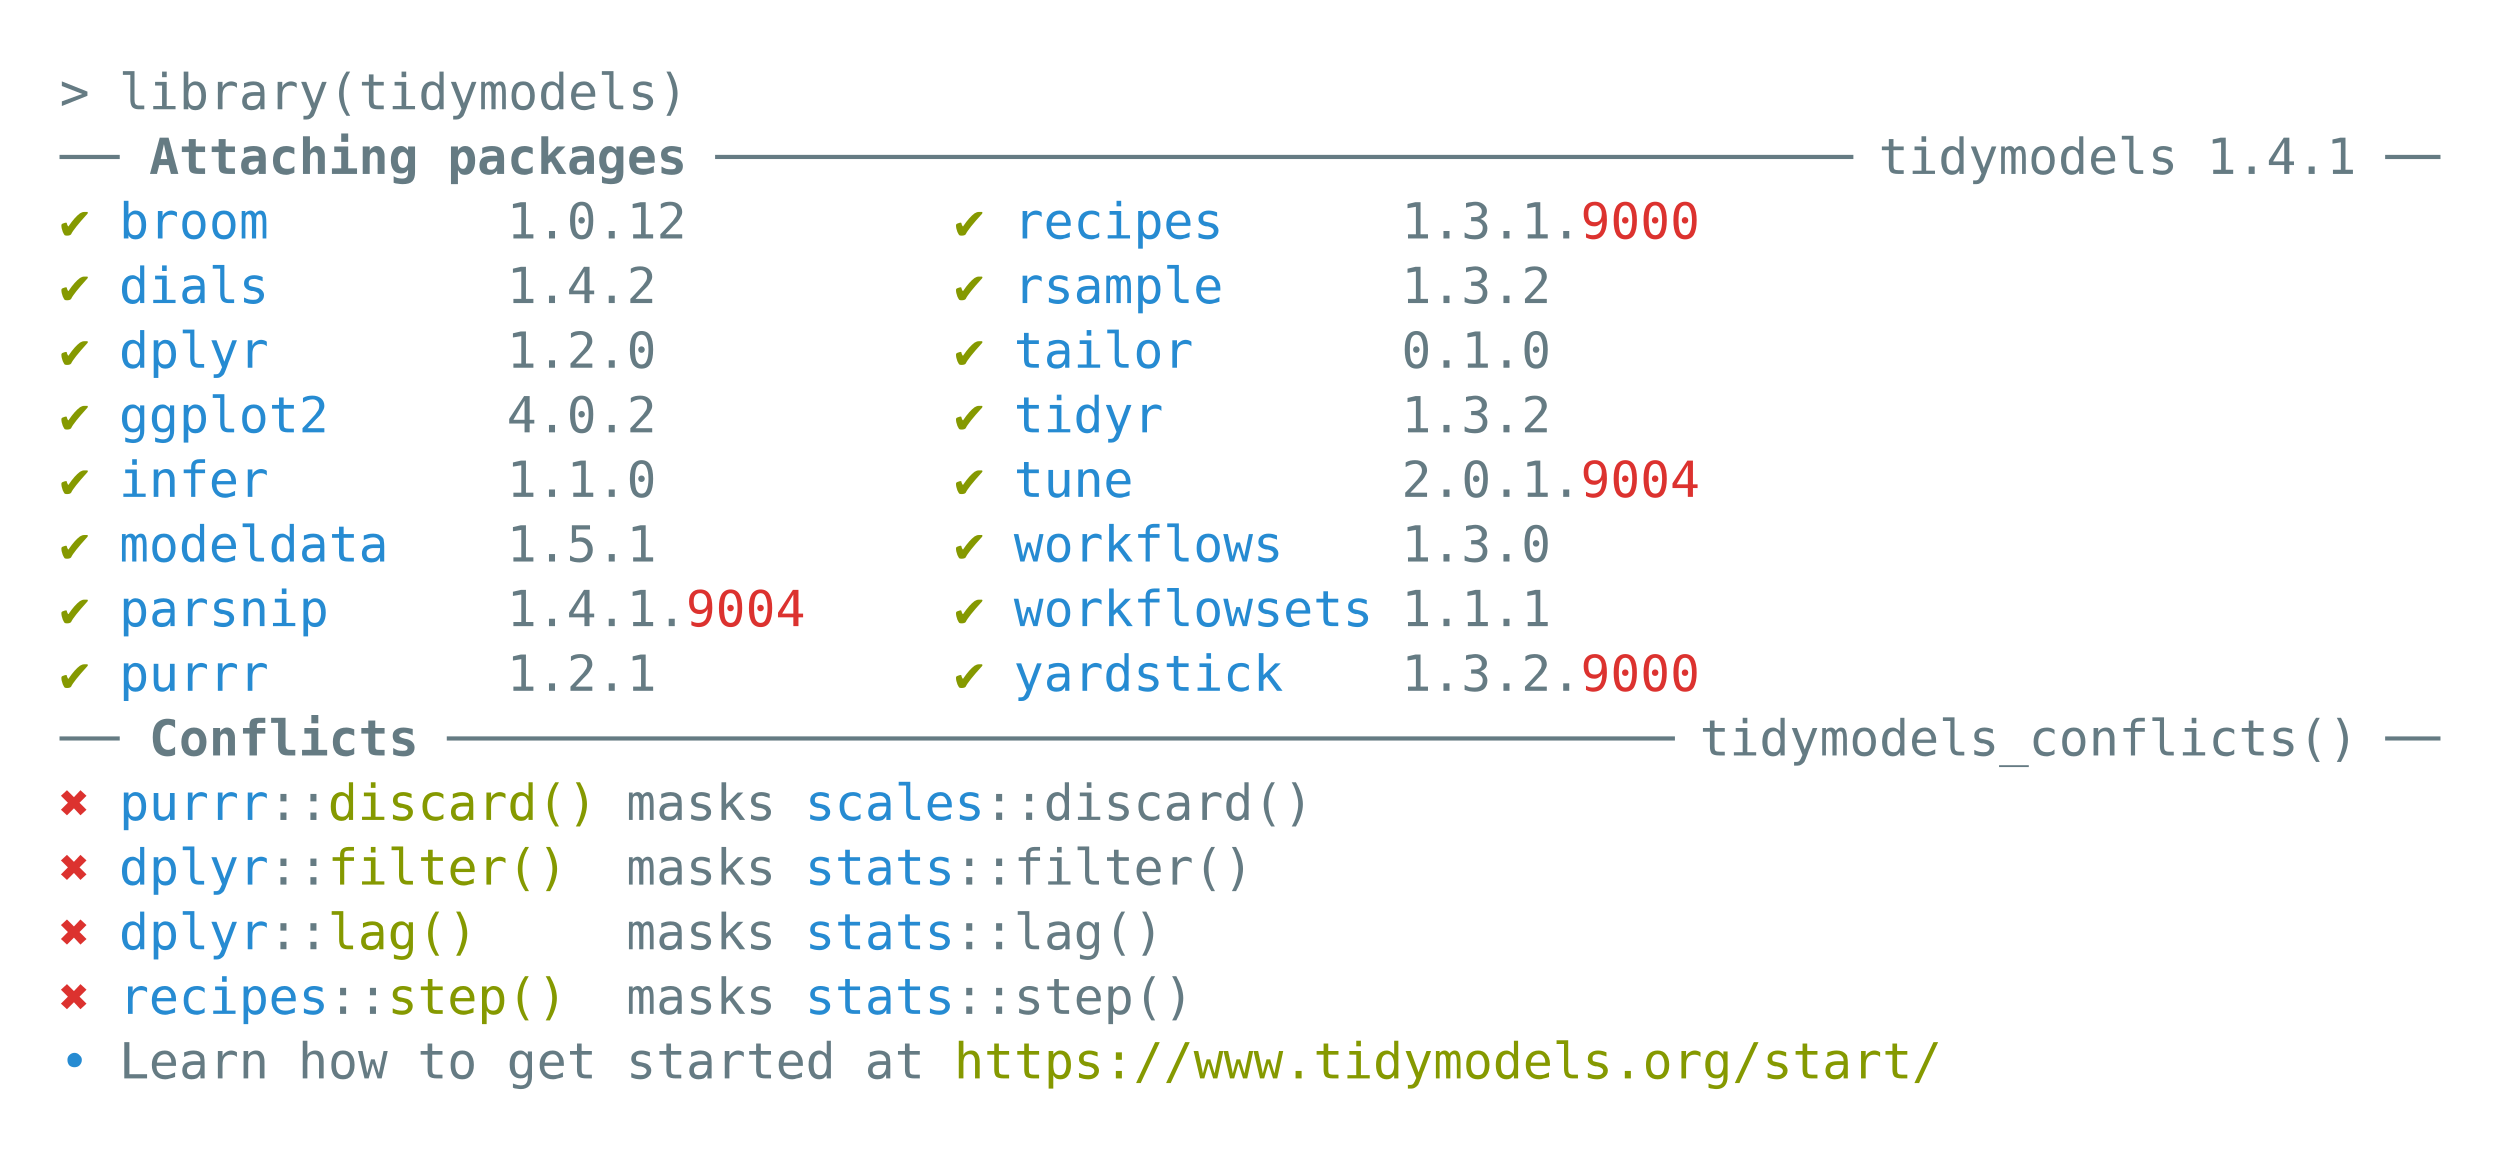
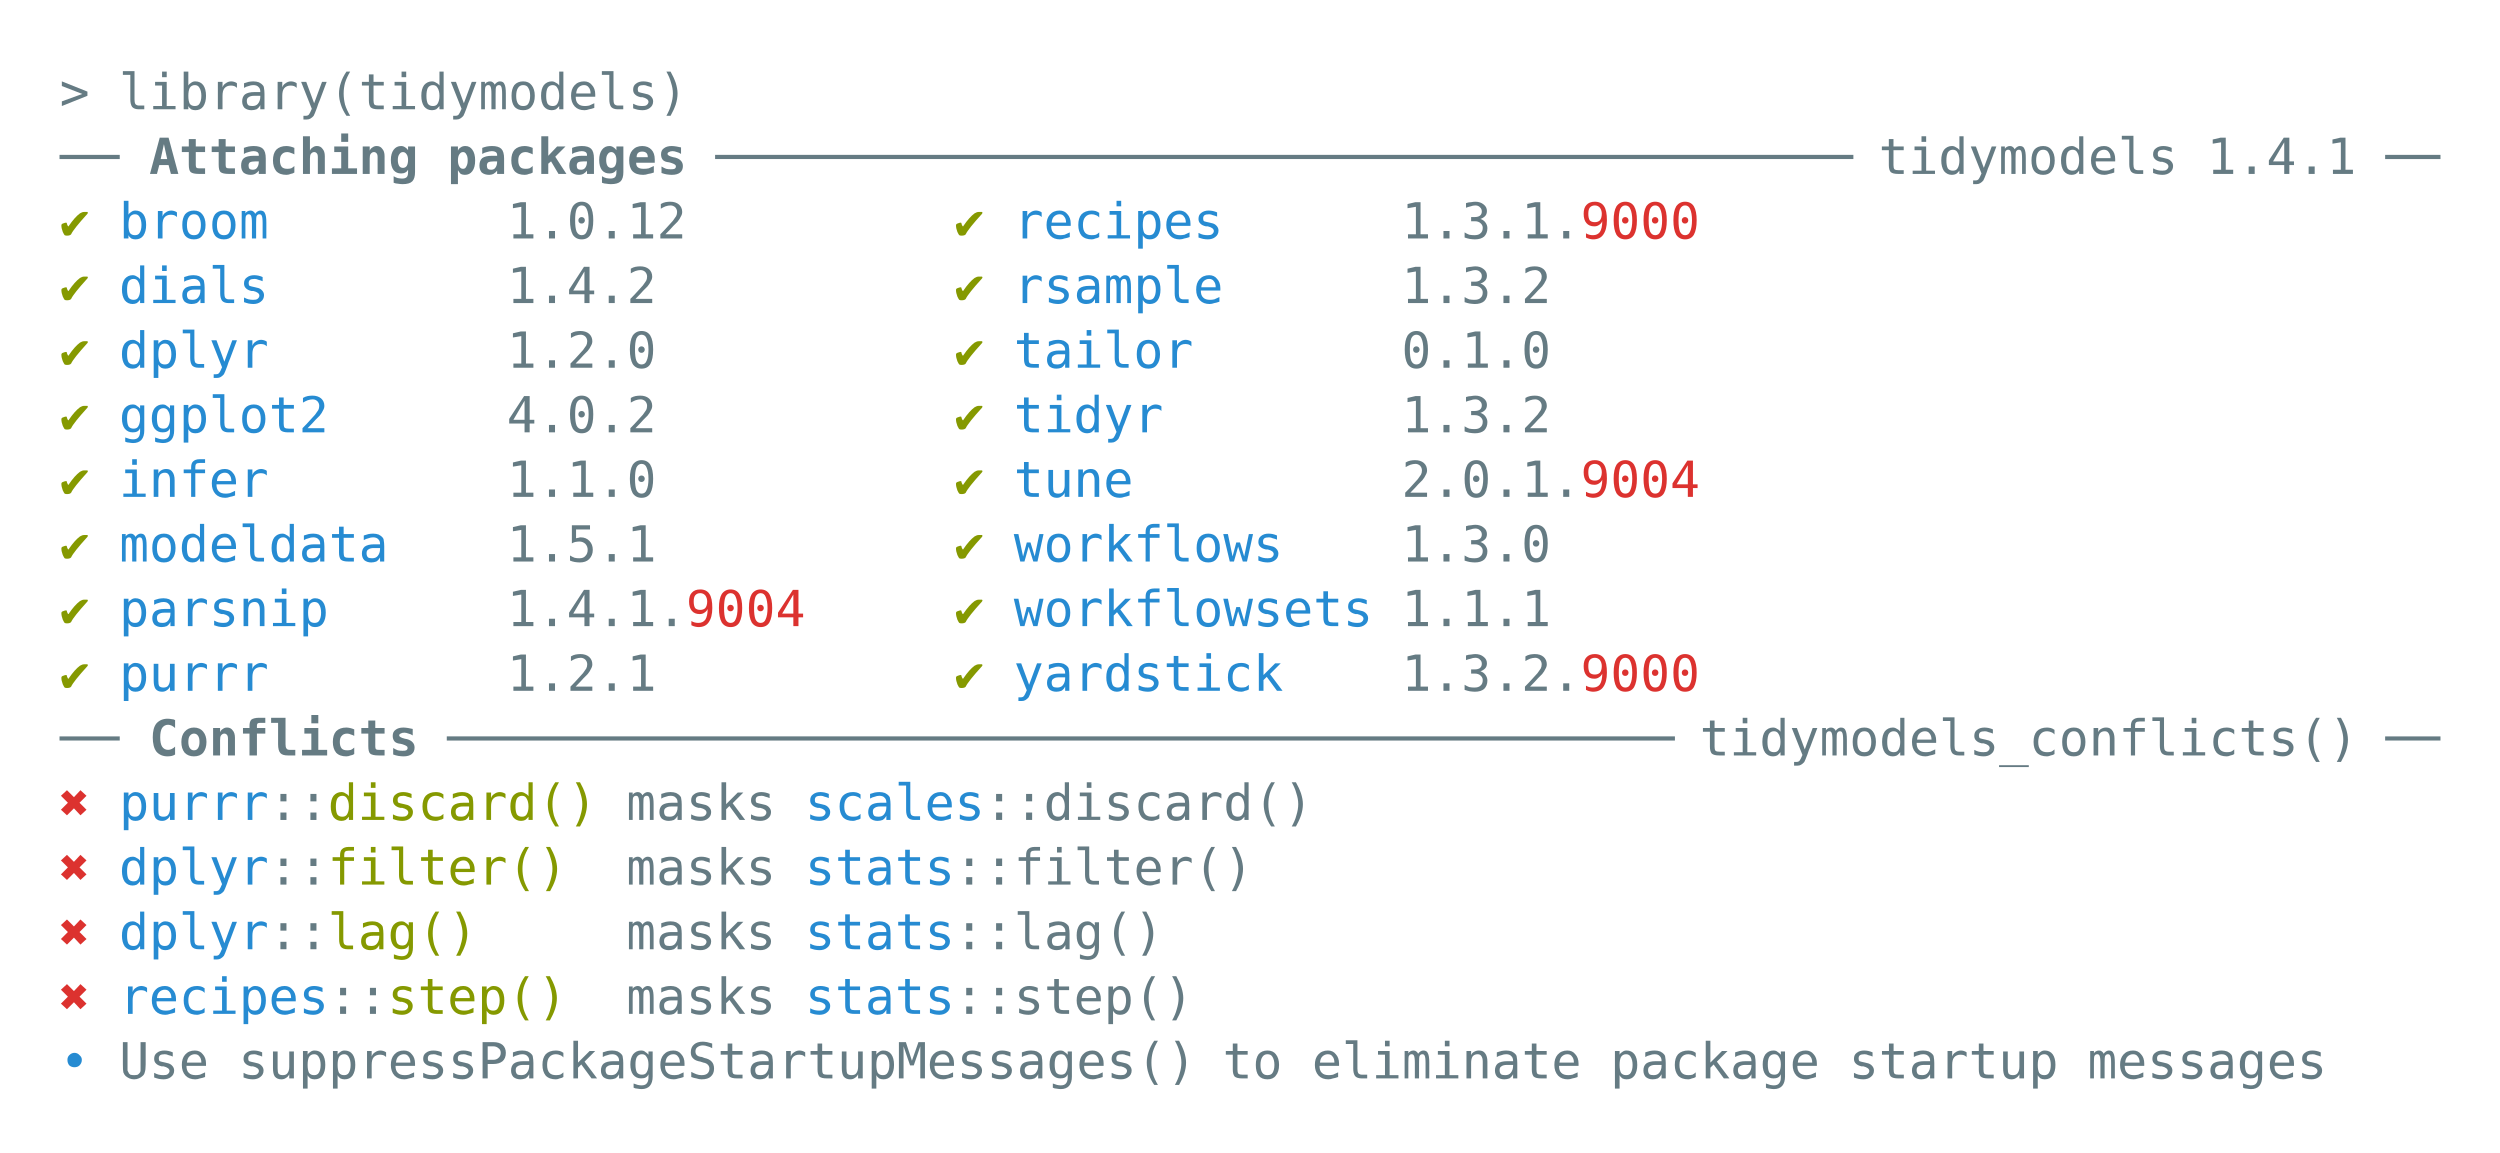
<svg xmlns="http://www.w3.org/2000/svg" xmlns:xlink="http://www.w3.org/1999/xlink" width="840" height="387.36">
  <rect width="840" height="387.36" rx="0" ry="0" class="a" />
  <svg height="347.36" viewBox="0 0 80 34.736" width="800" x="20" y="20">
    <style>.a{fill:rgb(255,255,255)}.b{font-family:'Fira Code',Monaco,Consolas,Menlo,'Bitstream Vera Sans Mono','Powerline Symbols',monospace}.c{fill:transparent}.d{fill:rgb(101,123,131);white-space:pre}.e{fill:rgb(101,123,131);font-weight:bold;white-space:pre}.f{fill:rgb(133,153,0);white-space:pre}.g{fill:rgb(38,139,210);white-space:pre}.h{fill:rgb(220,50,47);white-space:pre}</style>
    <g font-family="'Fira Code',Monaco,Consolas,Menlo,'Bitstream Vera Sans Mono','Powerline Symbols',monospace" font-size="1.67" class="b">
      <defs>
        <symbol id="a">
          <rect height="16" width="80" x="0" y="0" class="c" />
        </symbol>
      </defs>
      <rect height="34.736" width="80" class="a" />
      <svg x="0" y="0" width="80">
        <svg x="0">
          <use xlink:href="#a" />
          <text font-size="1.67" x="0" y="1.67" class="d">&gt;</text>
          <text font-size="1.67" x="2.004" y="1.67" class="d">library(tidymodels)</text>
          <text font-size="1.67" x="0" y="3.841" class="d">──</text>
          <text font-size="1.67" x="3.006" y="3.841" class="e">Attaching</text>
          <text font-size="1.67" x="13.026" y="3.841" class="e">packages</text>
          <text font-size="1.67" x="22.044" y="3.841" class="d">──────────────────────────────────────</text>
          <text font-size="1.67" x="61.122" y="3.841" class="d">tidymodels</text>
          <text font-size="1.67" x="72.144" y="3.841" class="d">1.4.1</text>
          <text font-size="1.67" x="78.156" y="3.841" class="d">──</text>
          <text font-size="1.67" x="0" y="6.012" class="f">✔</text>
          <text font-size="1.67" x="2.004" y="6.012" class="g">broom</text>
          <text font-size="1.67" x="15.03" y="6.012" class="d">1.0.12</text>
          <text font-size="1.67" x="30.06" y="6.012" class="f">✔</text>
          <text font-size="1.67" x="32.064" y="6.012" class="g">recipes</text>
          <text font-size="1.67" x="45.09" y="6.012" class="d">1.3.1.</text>
          <text font-size="1.67" x="51.102" y="6.012" class="h">9000</text>
          <text font-size="1.67" x="0" y="8.183" class="f">✔</text>
          <text font-size="1.67" x="2.004" y="8.183" class="g">dials</text>
          <text font-size="1.67" x="15.03" y="8.183" class="d">1.4.2</text>
          <text font-size="1.67" x="30.06" y="8.183" class="f">✔</text>
          <text font-size="1.67" x="32.064" y="8.183" class="g">rsample</text>
          <text font-size="1.67" x="45.09" y="8.183" class="d">1.3.2</text>
          <text font-size="1.67" x="0" y="10.354" class="f">✔</text>
          <text font-size="1.67" x="2.004" y="10.354" class="g">dplyr</text>
          <text font-size="1.67" x="15.03" y="10.354" class="d">1.2.0</text>
          <text font-size="1.67" x="30.06" y="10.354" class="f">✔</text>
          <text font-size="1.67" x="32.064" y="10.354" class="g">tailor</text>
          <text font-size="1.67" x="45.09" y="10.354" class="d">0.1.0</text>
          <text font-size="1.67" x="0" y="12.525" class="f">✔</text>
          <text font-size="1.67" x="2.004" y="12.525" class="g">ggplot2</text>
          <text font-size="1.67" x="15.03" y="12.525" class="d">4.0.2</text>
          <text font-size="1.67" x="30.06" y="12.525" class="f">✔</text>
          <text font-size="1.67" x="32.064" y="12.525" class="g">tidyr</text>
          <text font-size="1.67" x="45.09" y="12.525" class="d">1.3.2</text>
          <text font-size="1.67" x="0" y="14.696" class="f">✔</text>
          <text font-size="1.67" x="2.004" y="14.696" class="g">infer</text>
          <text font-size="1.67" x="15.03" y="14.696" class="d">1.1.0</text>
          <text font-size="1.67" x="30.06" y="14.696" class="f">✔</text>
          <text font-size="1.67" x="32.064" y="14.696" class="g">tune</text>
          <text font-size="1.67" x="45.09" y="14.696" class="d">2.0.1.</text>
          <text font-size="1.67" x="51.102" y="14.696" class="h">9004</text>
          <text font-size="1.67" x="0" y="16.867" class="f">✔</text>
          <text font-size="1.67" x="2.004" y="16.867" class="g">modeldata</text>
          <text font-size="1.67" x="15.03" y="16.867" class="d">1.5.1</text>
          <text font-size="1.67" x="30.06" y="16.867" class="f">✔</text>
          <text font-size="1.67" x="32.064" y="16.867" class="g">workflows</text>
          <text font-size="1.67" x="45.09" y="16.867" class="d">1.3.0</text>
          <text font-size="1.67" x="0" y="19.038" class="f">✔</text>
          <text font-size="1.67" x="2.004" y="19.038" class="g">parsnip</text>
          <text font-size="1.67" x="15.03" y="19.038" class="d">1.4.1.</text>
          <text font-size="1.67" x="21.042" y="19.038" class="h">9004</text>
          <text font-size="1.67" x="30.06" y="19.038" class="f">✔</text>
          <text font-size="1.67" x="32.064" y="19.038" class="g">workflowsets</text>
          <text font-size="1.67" x="45.09" y="19.038" class="d">1.1.1</text>
          <text font-size="1.67" x="0" y="21.209" class="f">✔</text>
          <text font-size="1.67" x="2.004" y="21.209" class="g">purrr</text>
          <text font-size="1.67" x="15.03" y="21.209" class="d">1.2.1</text>
          <text font-size="1.67" x="30.06" y="21.209" class="f">✔</text>
          <text font-size="1.67" x="32.064" y="21.209" class="g">yardstick</text>
          <text font-size="1.67" x="45.09" y="21.209" class="d">1.3.2.</text>
          <text font-size="1.67" x="51.102" y="21.209" class="h">9000</text>
          <text font-size="1.67" x="0" y="23.38" class="d">──</text>
          <text font-size="1.67" x="3.006" y="23.38" class="e">Conflicts</text>
          <text font-size="1.67" x="13.026" y="23.38" class="d">─────────────────────────────────────────</text>
          <text font-size="1.67" x="55.11" y="23.38" class="d">tidymodels_conflicts()</text>
          <text font-size="1.67" x="78.156" y="23.38" class="d">──</text>
          <text font-size="1.67" x="0" y="25.551" class="h">✖</text>
          <text font-size="1.67" x="2.004" y="25.551" class="g">purrr</text>
          <text font-size="1.67" x="7.014" y="25.551" class="d">::</text>
          <text font-size="1.67" x="9.018" y="25.551" class="f">discard()</text>
          <text font-size="1.67" x="19.038" y="25.551" class="d">masks</text>
          <text font-size="1.67" x="25.05" y="25.551" class="g">scales</text>
          <text font-size="1.67" x="31.062" y="25.551" class="d">::discard()</text>
          <text font-size="1.67" x="0" y="27.722" class="h">✖</text>
          <text font-size="1.67" x="2.004" y="27.722" class="g">dplyr</text>
          <text font-size="1.67" x="7.014" y="27.722" class="d">::</text>
          <text font-size="1.67" x="9.018" y="27.722" class="f">filter()</text>
          <text font-size="1.67" x="19.038" y="27.722" class="d">masks</text>
          <text font-size="1.67" x="25.05" y="27.722" class="g">stats</text>
          <text font-size="1.67" x="30.06" y="27.722" class="d">::filter()</text>
          <text font-size="1.67" x="0" y="29.893" class="h">✖</text>
          <text font-size="1.67" x="2.004" y="29.893" class="g">dplyr</text>
          <text font-size="1.67" x="7.014" y="29.893" class="d">::</text>
          <text font-size="1.67" x="9.018" y="29.893" class="f">lag()</text>
          <text font-size="1.67" x="19.038" y="29.893" class="d">masks</text>
          <text font-size="1.67" x="25.05" y="29.893" class="g">stats</text>
          <text font-size="1.67" x="30.06" y="29.893" class="d">::lag()</text>
          <text font-size="1.67" x="0" y="32.064" class="h">✖</text>
          <text font-size="1.67" x="2.004" y="32.064" class="g">recipes</text>
          <text font-size="1.67" x="9.018" y="32.064" class="d">::</text>
          <text font-size="1.67" x="11.022" y="32.064" class="f">step()</text>
          <text font-size="1.67" x="19.038" y="32.064" class="d">masks</text>
          <text font-size="1.67" x="25.05" y="32.064" class="g">stats</text>
          <text font-size="1.67" x="30.06" y="32.064" class="d">::step()</text>
          <text font-size="1.67" x="0" y="34.235" class="g">•</text>
-           <text font-size="1.67" x="2.004" y="34.235" class="d">Learn</text>
-           <text font-size="1.67" x="8.016" y="34.235" class="d">how</text>
-           <text font-size="1.67" x="12.024" y="34.235" class="d">to</text>
-           <text font-size="1.67" x="15.03" y="34.235" class="d">get</text>
-           <text font-size="1.67" x="19.038" y="34.235" class="d">started</text>
-           <text font-size="1.67" x="27.054" y="34.235" class="d">at</text>
-           <text font-size="1.67" x="30.06" y="34.235" class="f">https://www.tidymodels.org/start/</text>
+           <text font-size="1.67" x="2.004" y="34.235" class="d">Use</text>
+           <text font-size="1.67" x="6.012" y="34.235" class="d">suppressPackageStartupMessages()</text>
+           <text font-size="1.67" x="39.078" y="34.235" class="d">to</text>
+           <text font-size="1.67" x="42.084" y="34.235" class="d">eliminate</text>
+           <text font-size="1.67" x="52.104" y="34.235" class="d">package</text>
+           <text font-size="1.67" x="60.12" y="34.235" class="d">startup</text>
+           <text font-size="1.67" x="68.136" y="34.235" class="d">messages</text>
        </svg>
      </svg>
    </g>
  </svg>
</svg>
